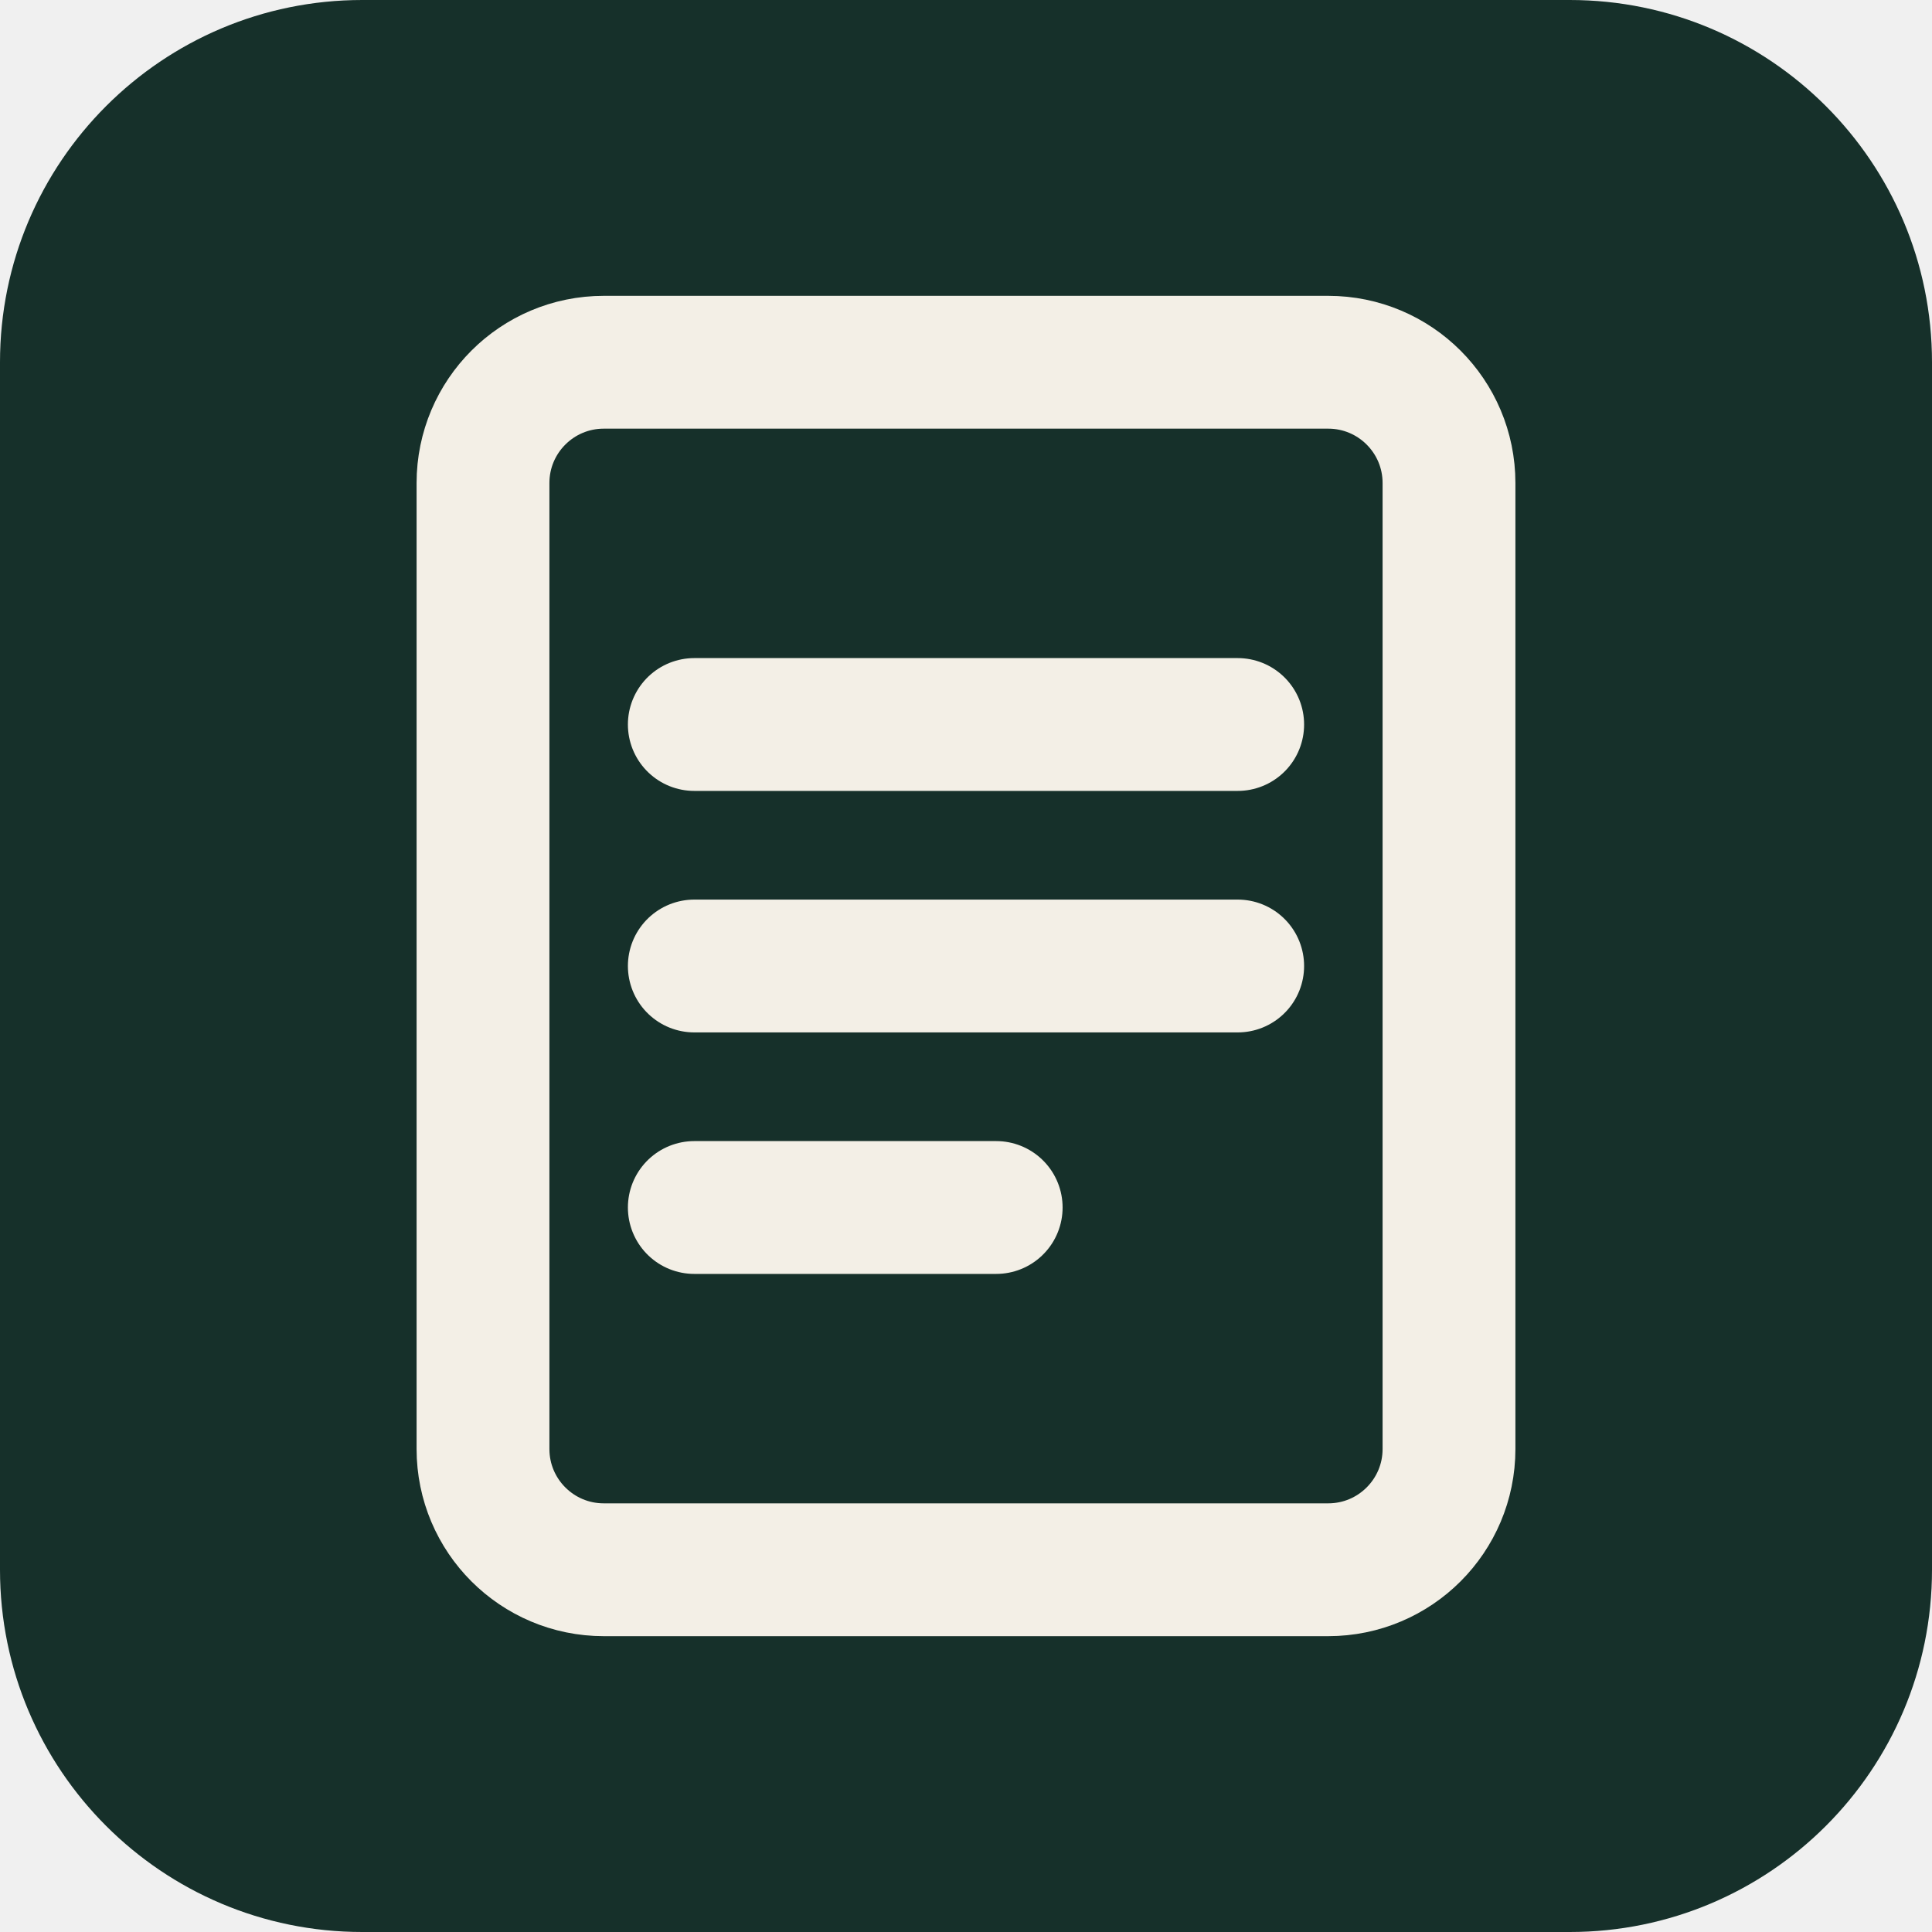
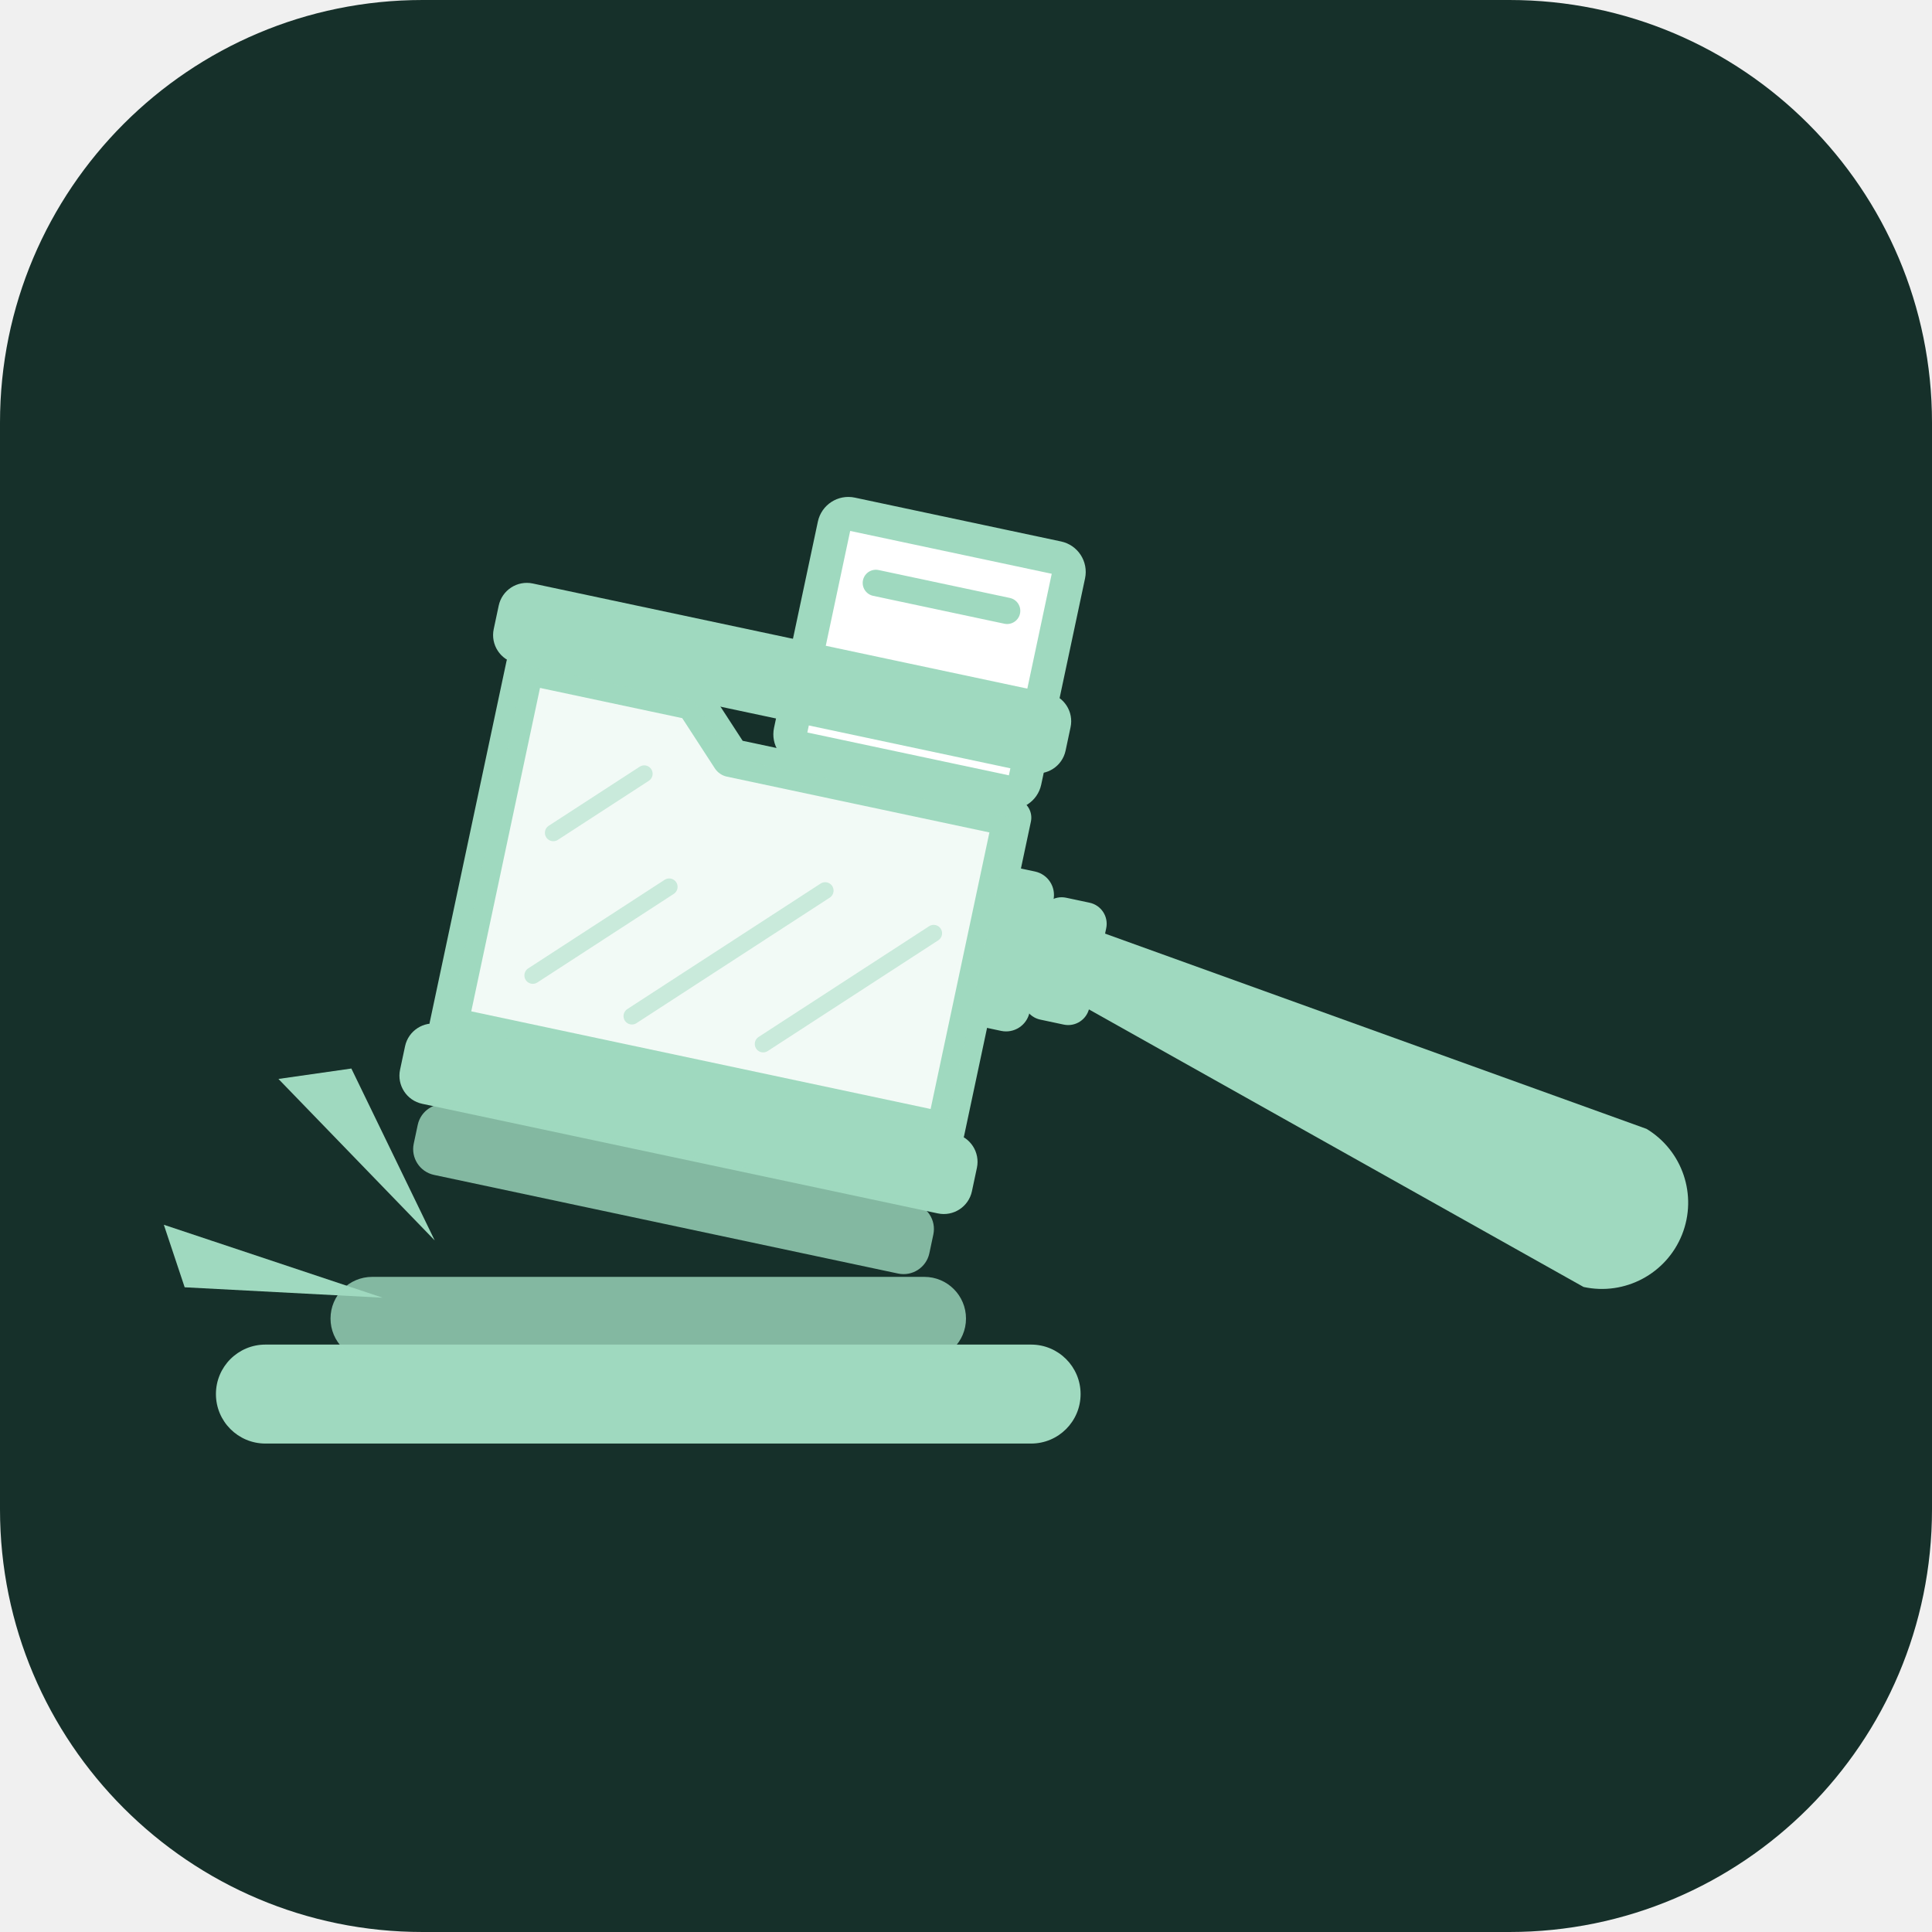
<svg xmlns="http://www.w3.org/2000/svg" viewBox="0 0 32 32">
-   <rect width="32" height="32" rx="6" fill="#16302a" />
-   <rect x="8" y="6" width="16" height="20" rx="2" fill="none" stroke="#f3efe6" stroke-width="2.2" />
-   <path d="M11.5 12h9M11.5 16h9M11.5 20h5" stroke="#f3efe6" stroke-width="2.2" stroke-linecap="round" />
+   <rect width="32" height="32" rx="7" fill="#16302a" />
+   <svg x="2" y="7" width="28" height="17.6" viewBox="9.6 2.6 32.4 20.4" color="#9fd9bf">
+     <path d="M12.6 15.2L15.6 18.3 14 15z M10.4 18L14.6 19.4 10.8 19.2z" fill="currentColor" />
+     <rect x="11.4" y="20.3" width="16.6" height="1.9" rx=".95" fill="currentColor" />
+     <rect x="13.6" y="19" width="12.2" height="1.6" rx=".8" fill="currentColor" fill-opacity=".8" />
+     <g transform="translate(21.4 11.6) rotate(12) scale(.92)">
+       <path d="M7.6-.75L19.6.9A1.8 1.8 0 0 1 19 4.4L7.6 .85z" fill="currentColor" />
+       <rect x="5" y="-1.7" width="1.5" height="3.4" rx=".5" fill="currentColor" />
+       <rect x="6.3" y="-1.3" width="1.4" height="2.6" rx=".45" fill="currentColor" />
+       <rect x=".4" y="-8.2" width="5" height="5" rx=".3" fill="#fff" stroke="currentColor" stroke-width=".7" />
+       <path d="M1.5-6.9h2.8" stroke="currentColor" stroke-width=".55" stroke-linecap="round" />
+       <rect x="-6.1" y="-5.4" width="12.2" height="1.7" rx=".6" fill="currentColor" />
+       <path d="M-5.3 4V-3.7H-1.7L-.7-2.7H5.3V4z" fill="#fff" stroke="currentColor" stroke-width=".8" stroke-linejoin="round" />
+       <path d="M-5.3 4V-3.7H-1.7L-.7-2.7H5.3V4z" fill="currentColor" fill-opacity=".14" />
+       <path d="M-3.8 2.6l2.4-2.4M-1.6 3l3.4-3.4M1.2 3l3-3M-4-.4l1.6-1.6" stroke="currentColor" stroke-width=".35" stroke-linecap="round" opacity=".5" />
+       <rect x="-6.1" y="4" width="12.2" height="1.7" rx=".6" fill="currentColor" />
+       <rect x="-5.5" y="5.6" width="11" height="1.5" rx=".55" fill="currentColor" fill-opacity=".8" />
+     </g>
+   </svg>
</svg>
